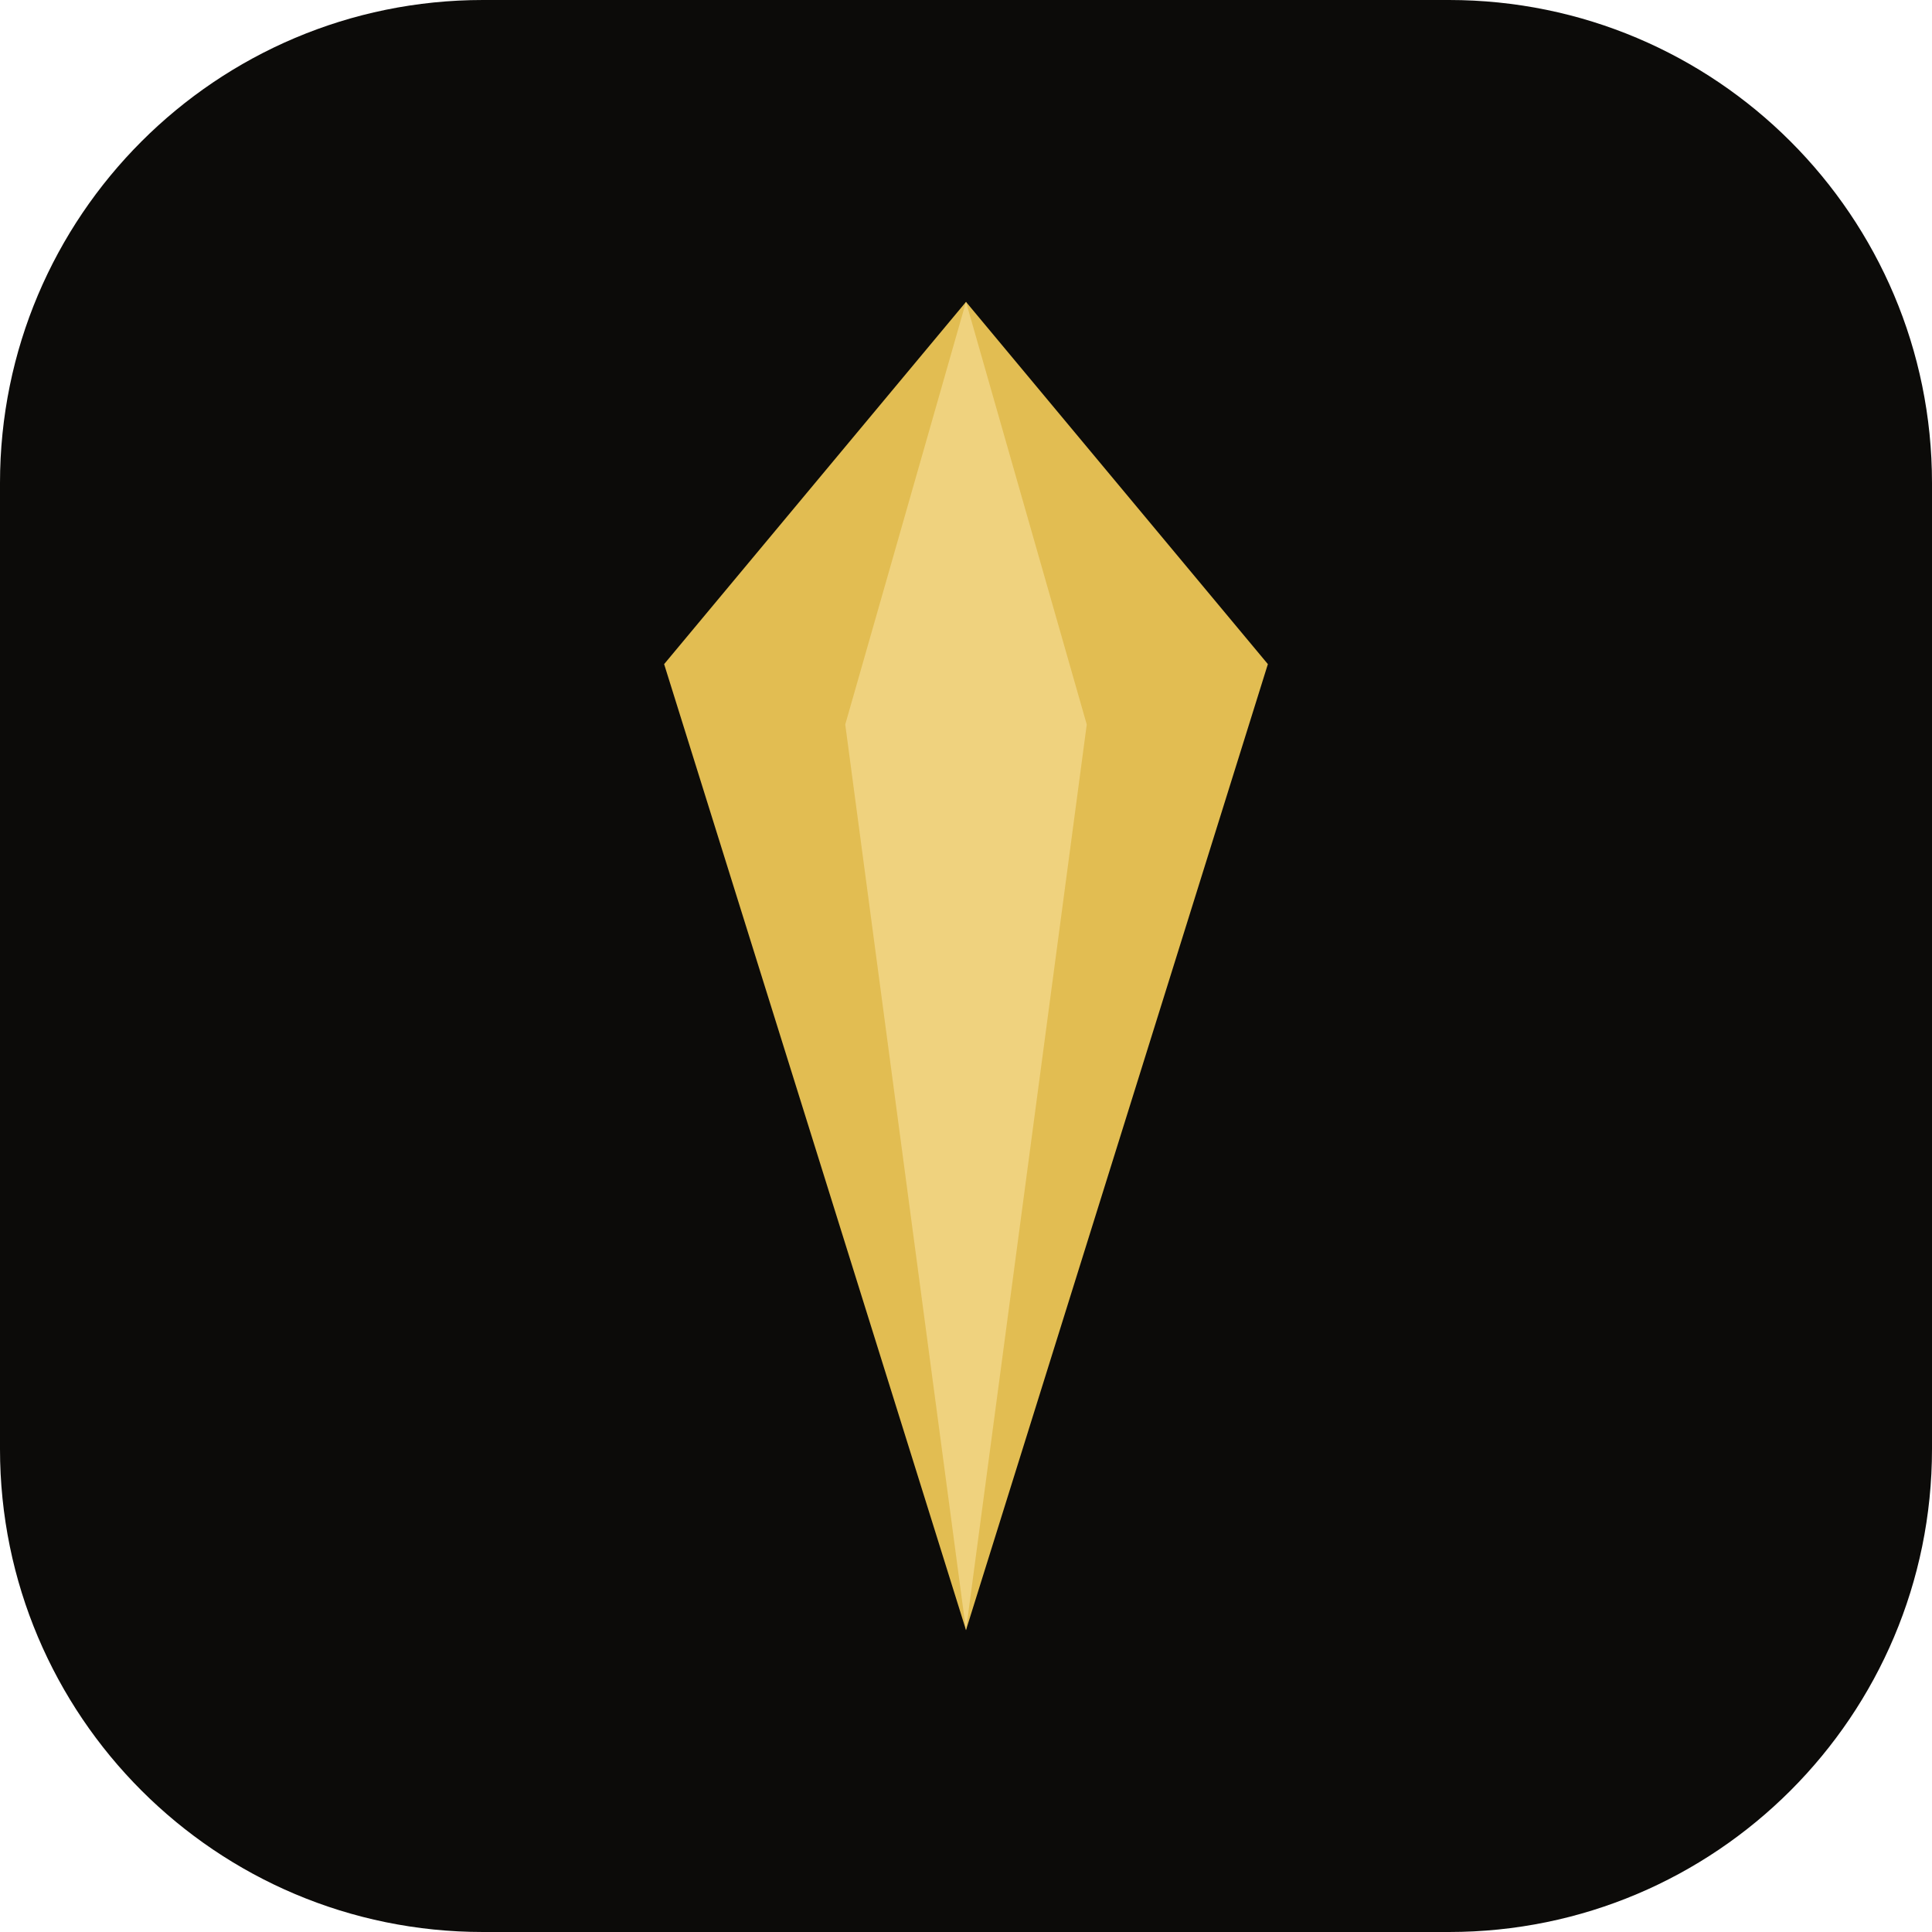
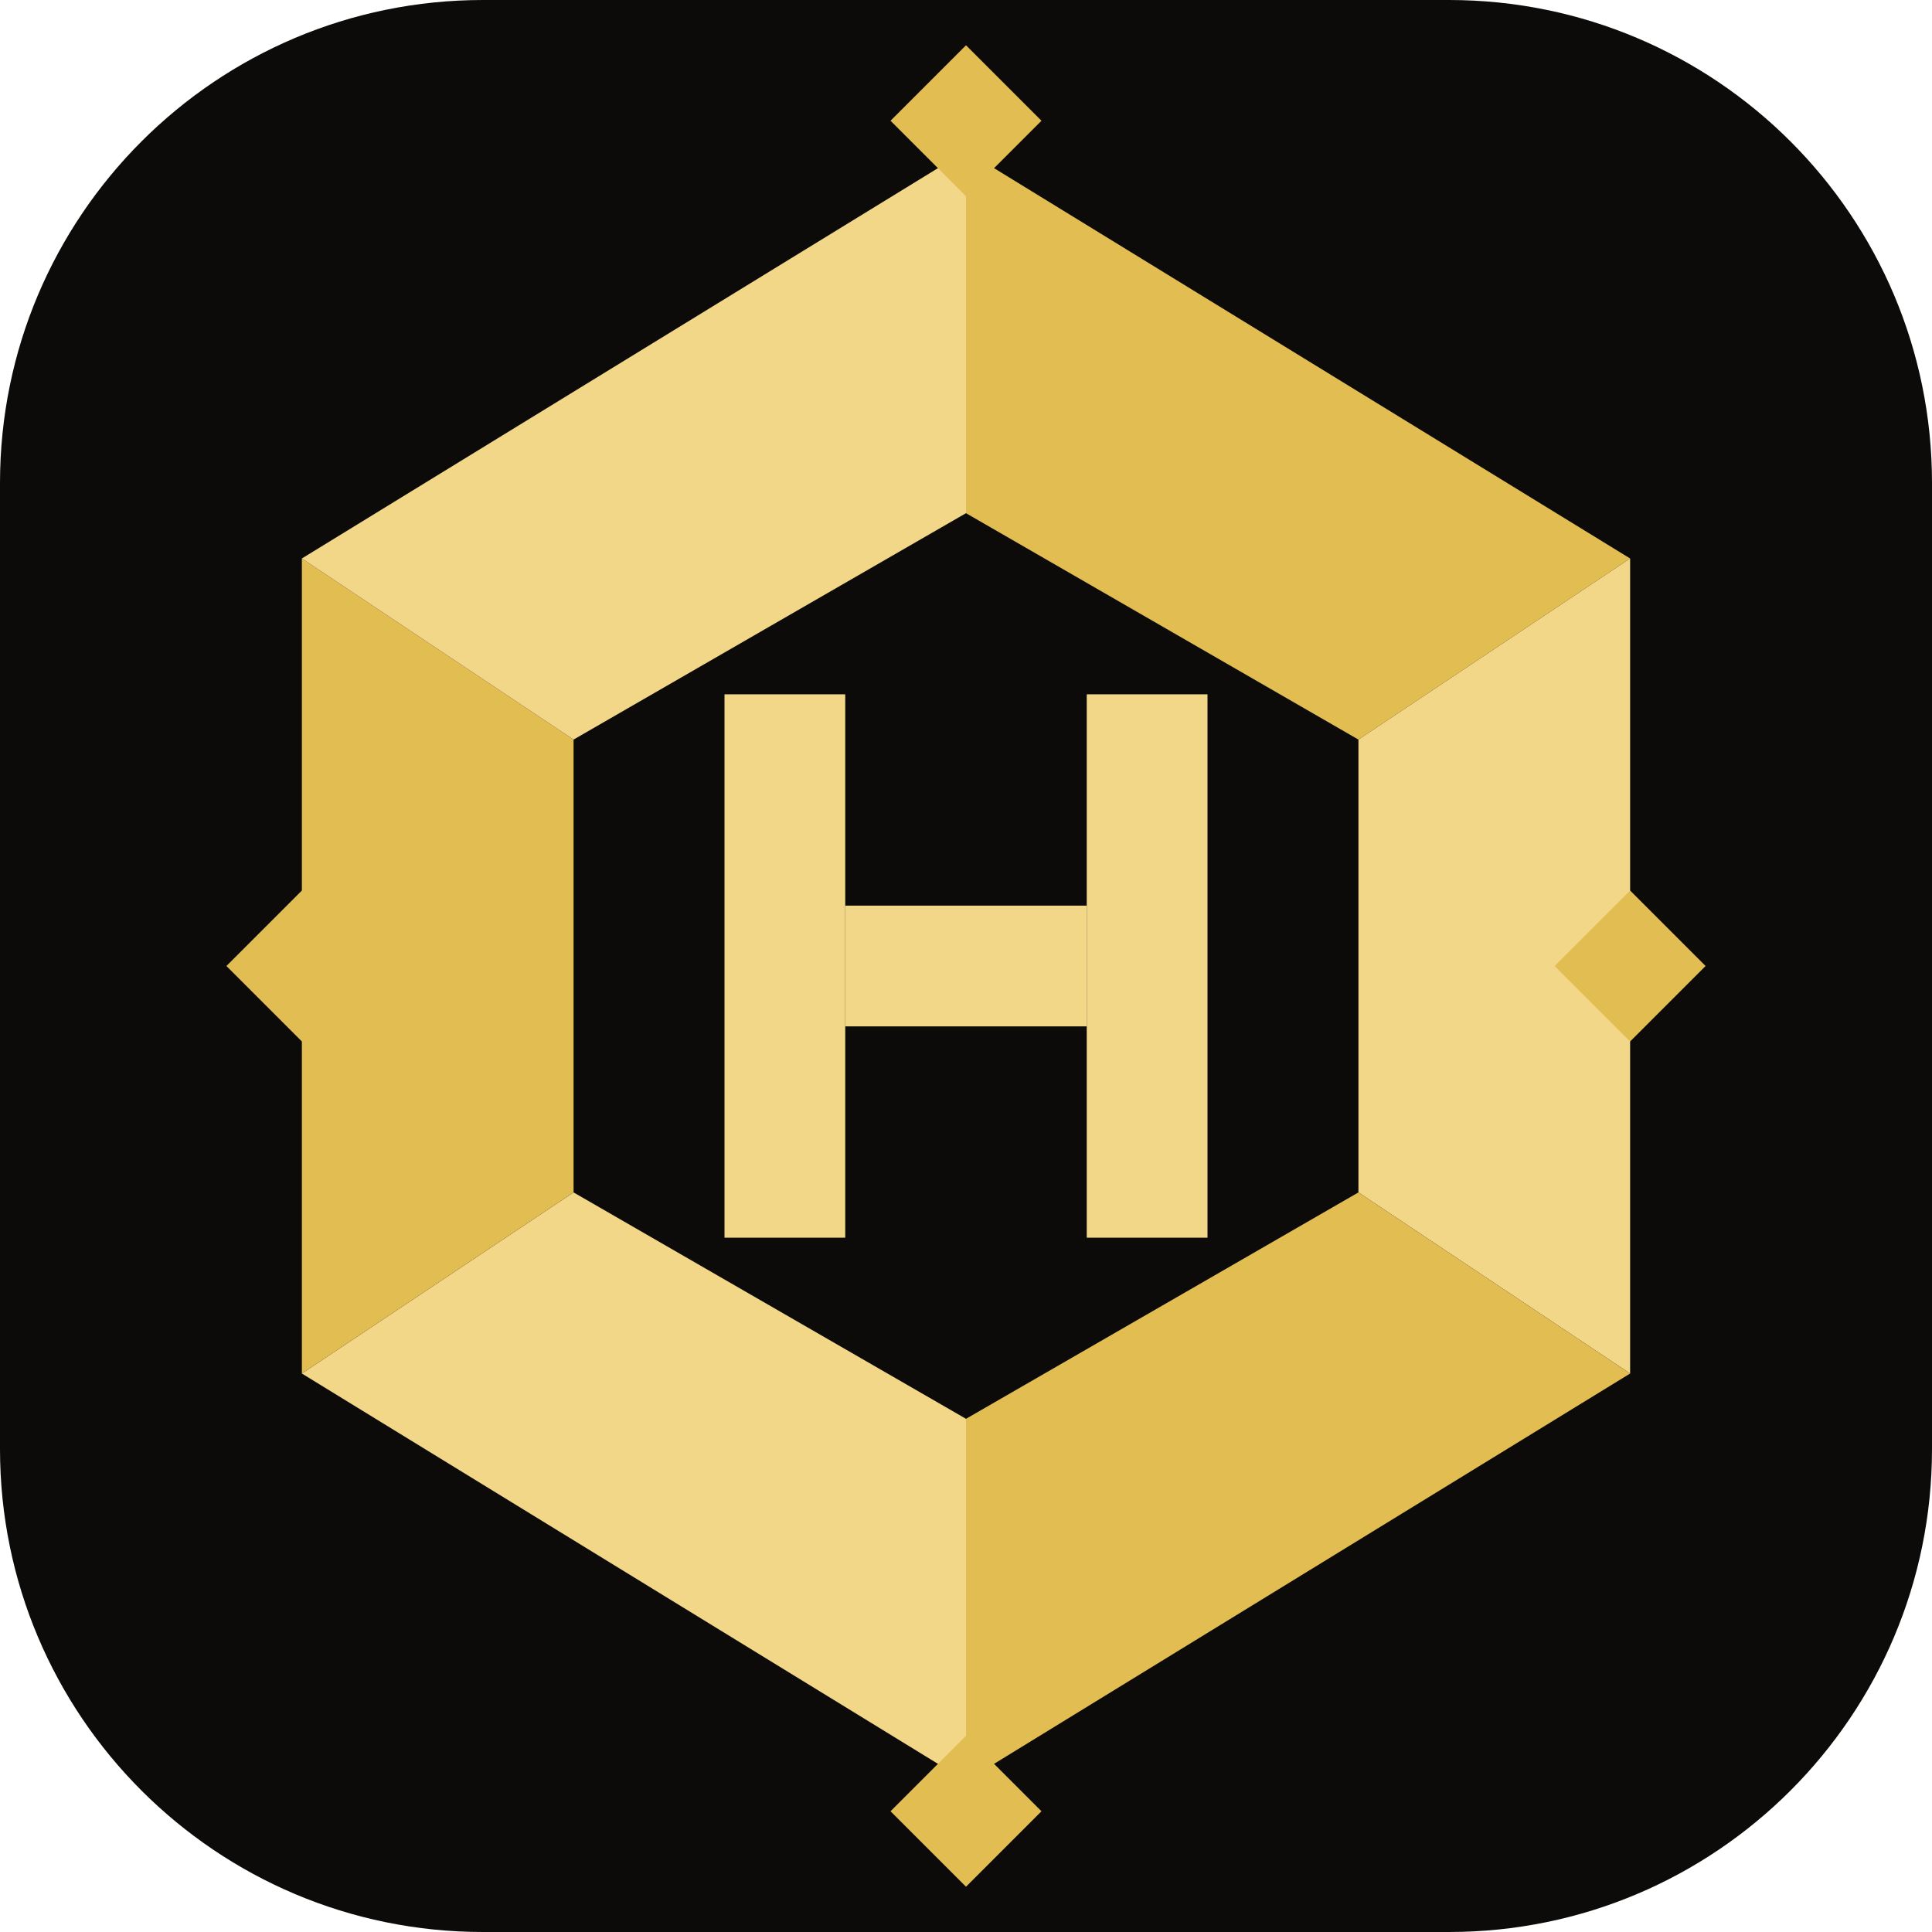
- <svg xmlns="http://www.w3.org/2000/svg" viewBox="0 0 64 64">
+ <svg xmlns="http://www.w3.org/2000/svg" viewBox="0 0 64 64" role="img" aria-label="OmniHilbras">
  <rect width="64" height="64" rx="16" fill="#0c0b09" />
-   <path d="M32 10 42 22 32 54 22 22 32 10Z" fill="#e2bd52" />
-   <path d="m32 10 4 14-4 30-4-30 4-14Z" fill="#f3d789" opacity=".8" />
+   <polygon points="32,5 54,18.5 45,24.5 32,17" fill="#e2bd52" />
+   <polygon points="54,18.5 54,45.5 45,39.5 45,24.5" fill="#f3d789" />
+   <polygon points="54,45.5 32,59 32,47 45,39.5" fill="#e2bd52" />
+   <polygon points="32,59 10,45.5 19,39.5 32,47" fill="#f3d789" />
+   <polygon points="10,45.5 10,18.5 19,24.5 19,39.5" fill="#e2bd52" />
+   <polygon points="10,18.5 32,5 32,17 19,24.5" fill="#f3d789" />
+   <polygon points="24,23 28,23 28,41 24,41" fill="#f3d789" />
+   <polygon points="36,23 40,23 40,41 36,41" fill="#f3d789" />
+   <polygon points="28,30 36,30 36,34 28,34" fill="#f3d789" />
+   <polygon points="32,1.5 34.5,4 32,6.5 29.5,4" fill="#e2bd52" />
+   <polygon points="32,57.5 34.5,60 32,62.5 29.5,60" fill="#e2bd52" />
+   <polygon points="7.5,32 10,29.5 12.5,32 10,34.5" fill="#e2bd52" />
+   <polygon points="51.5,32 54,29.5 56.5,32 54,34.5" fill="#e2bd52" />
</svg>
